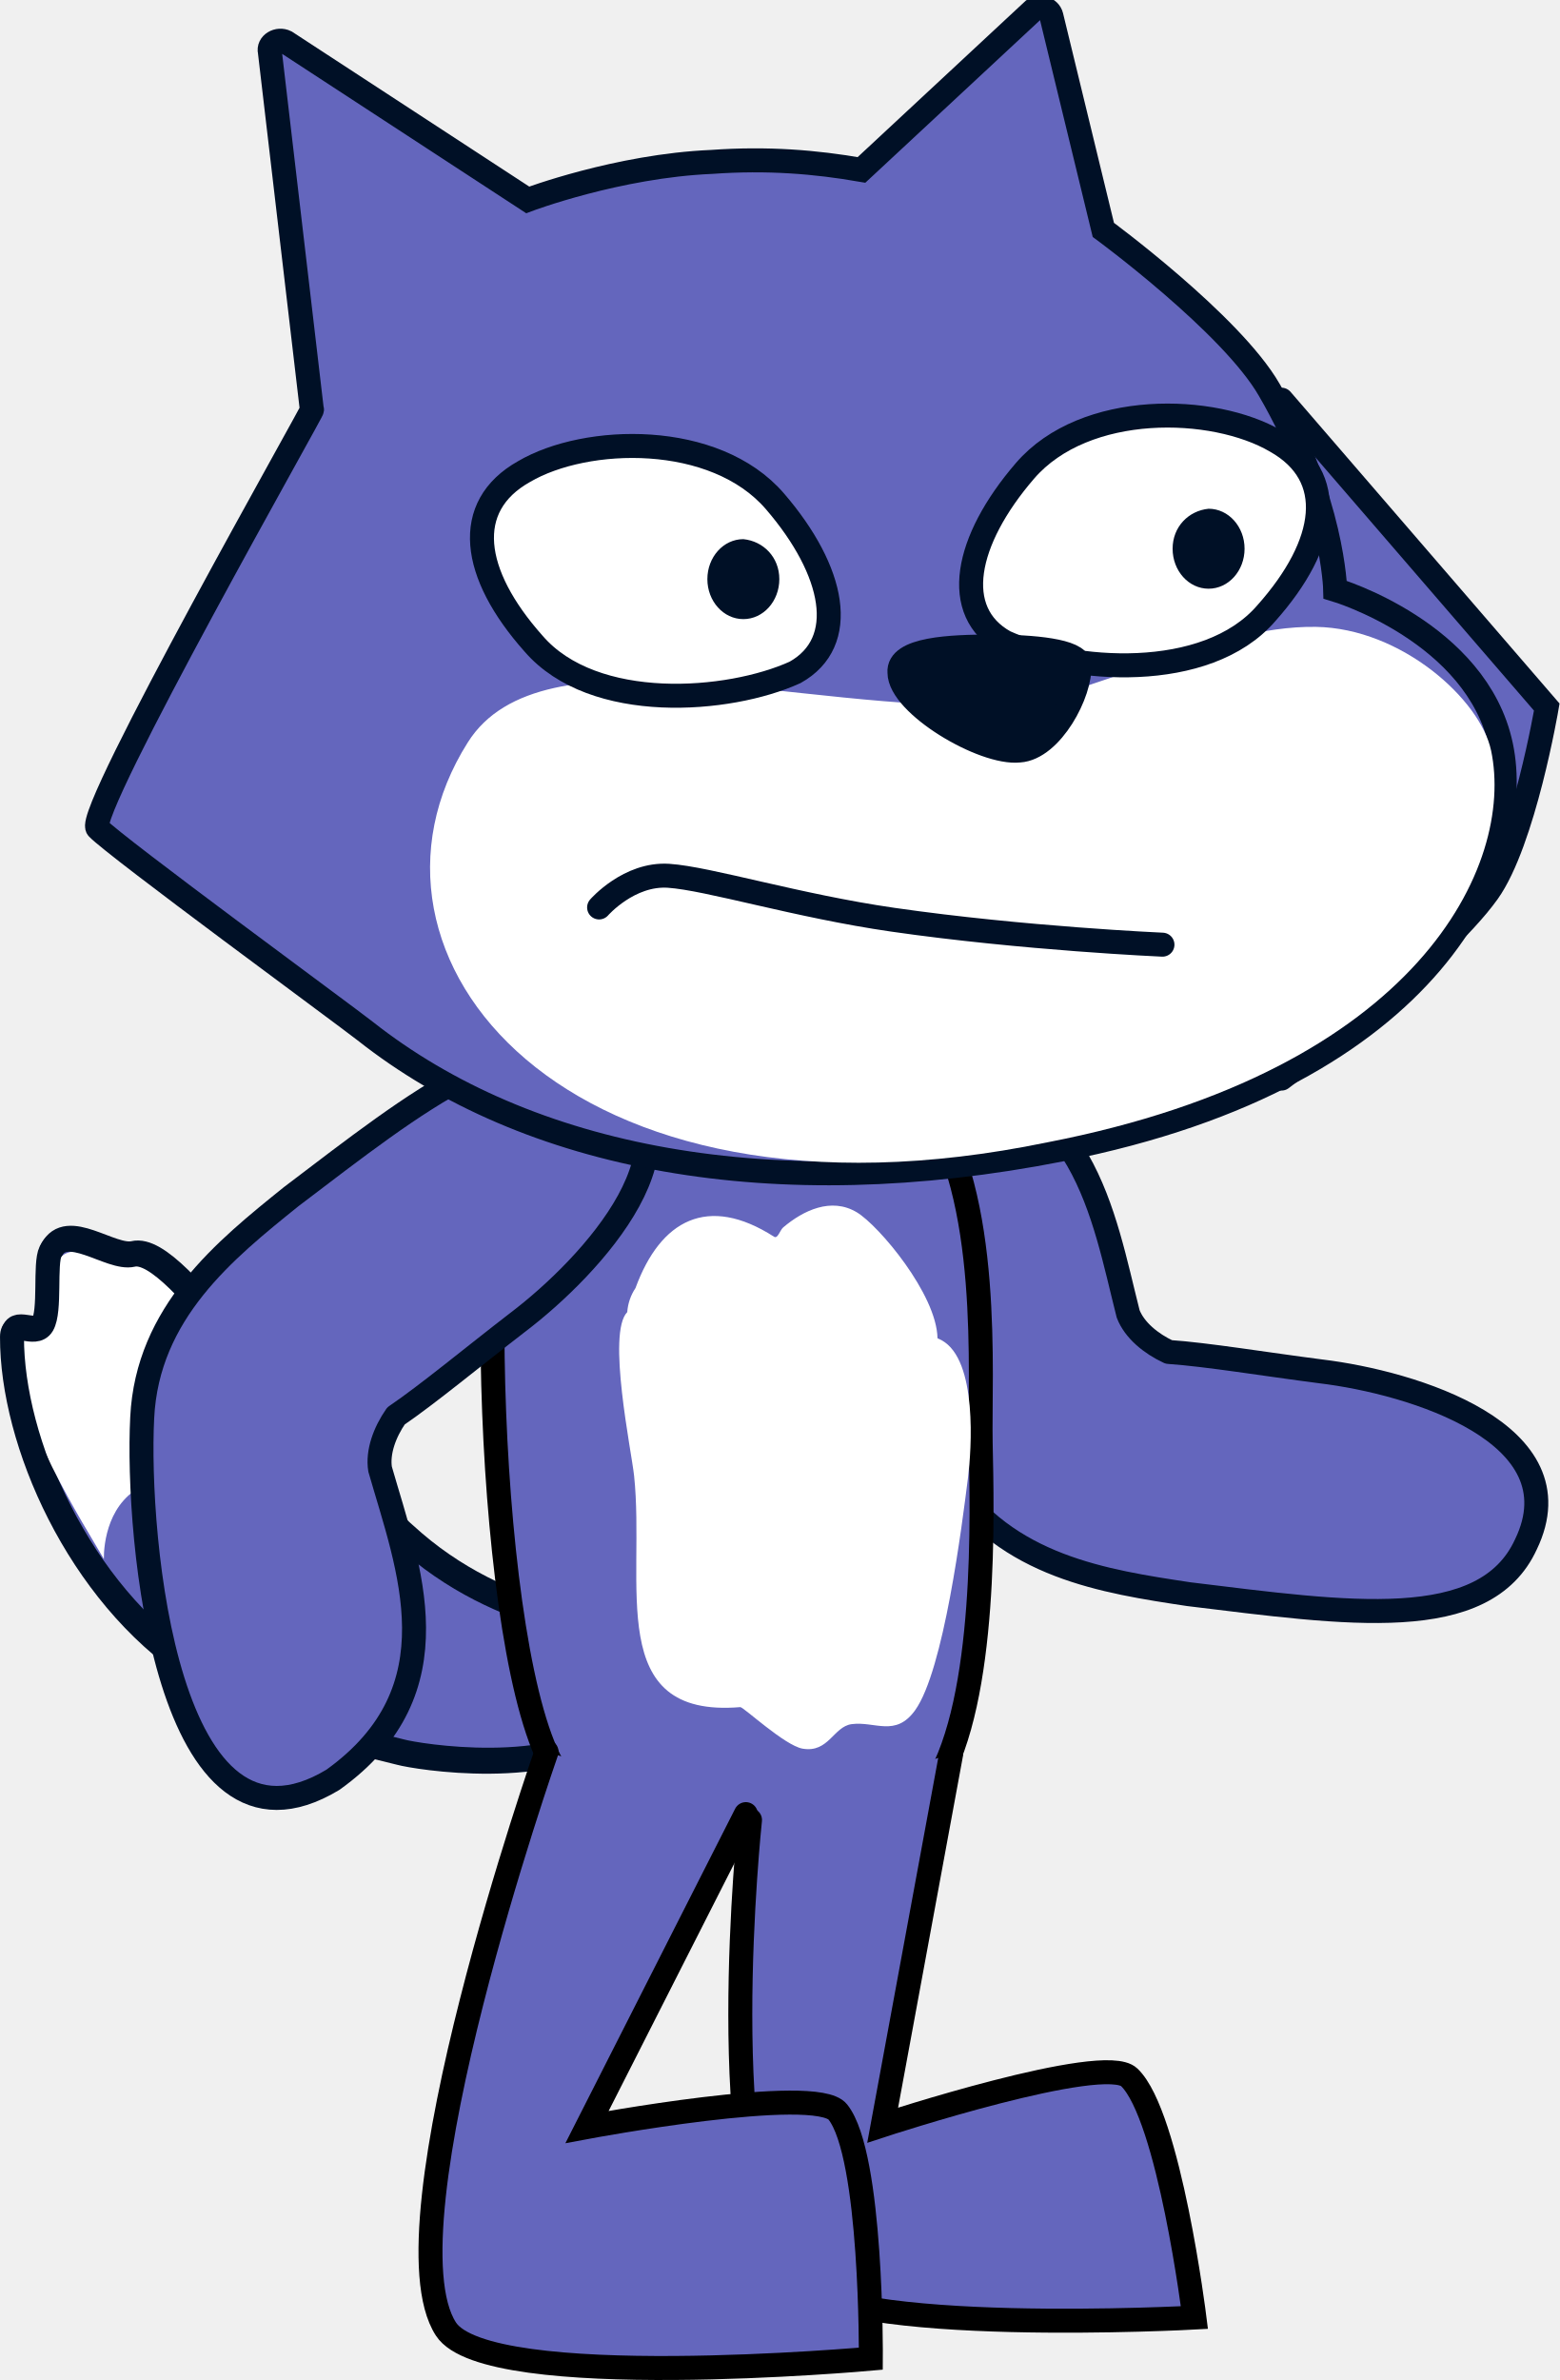
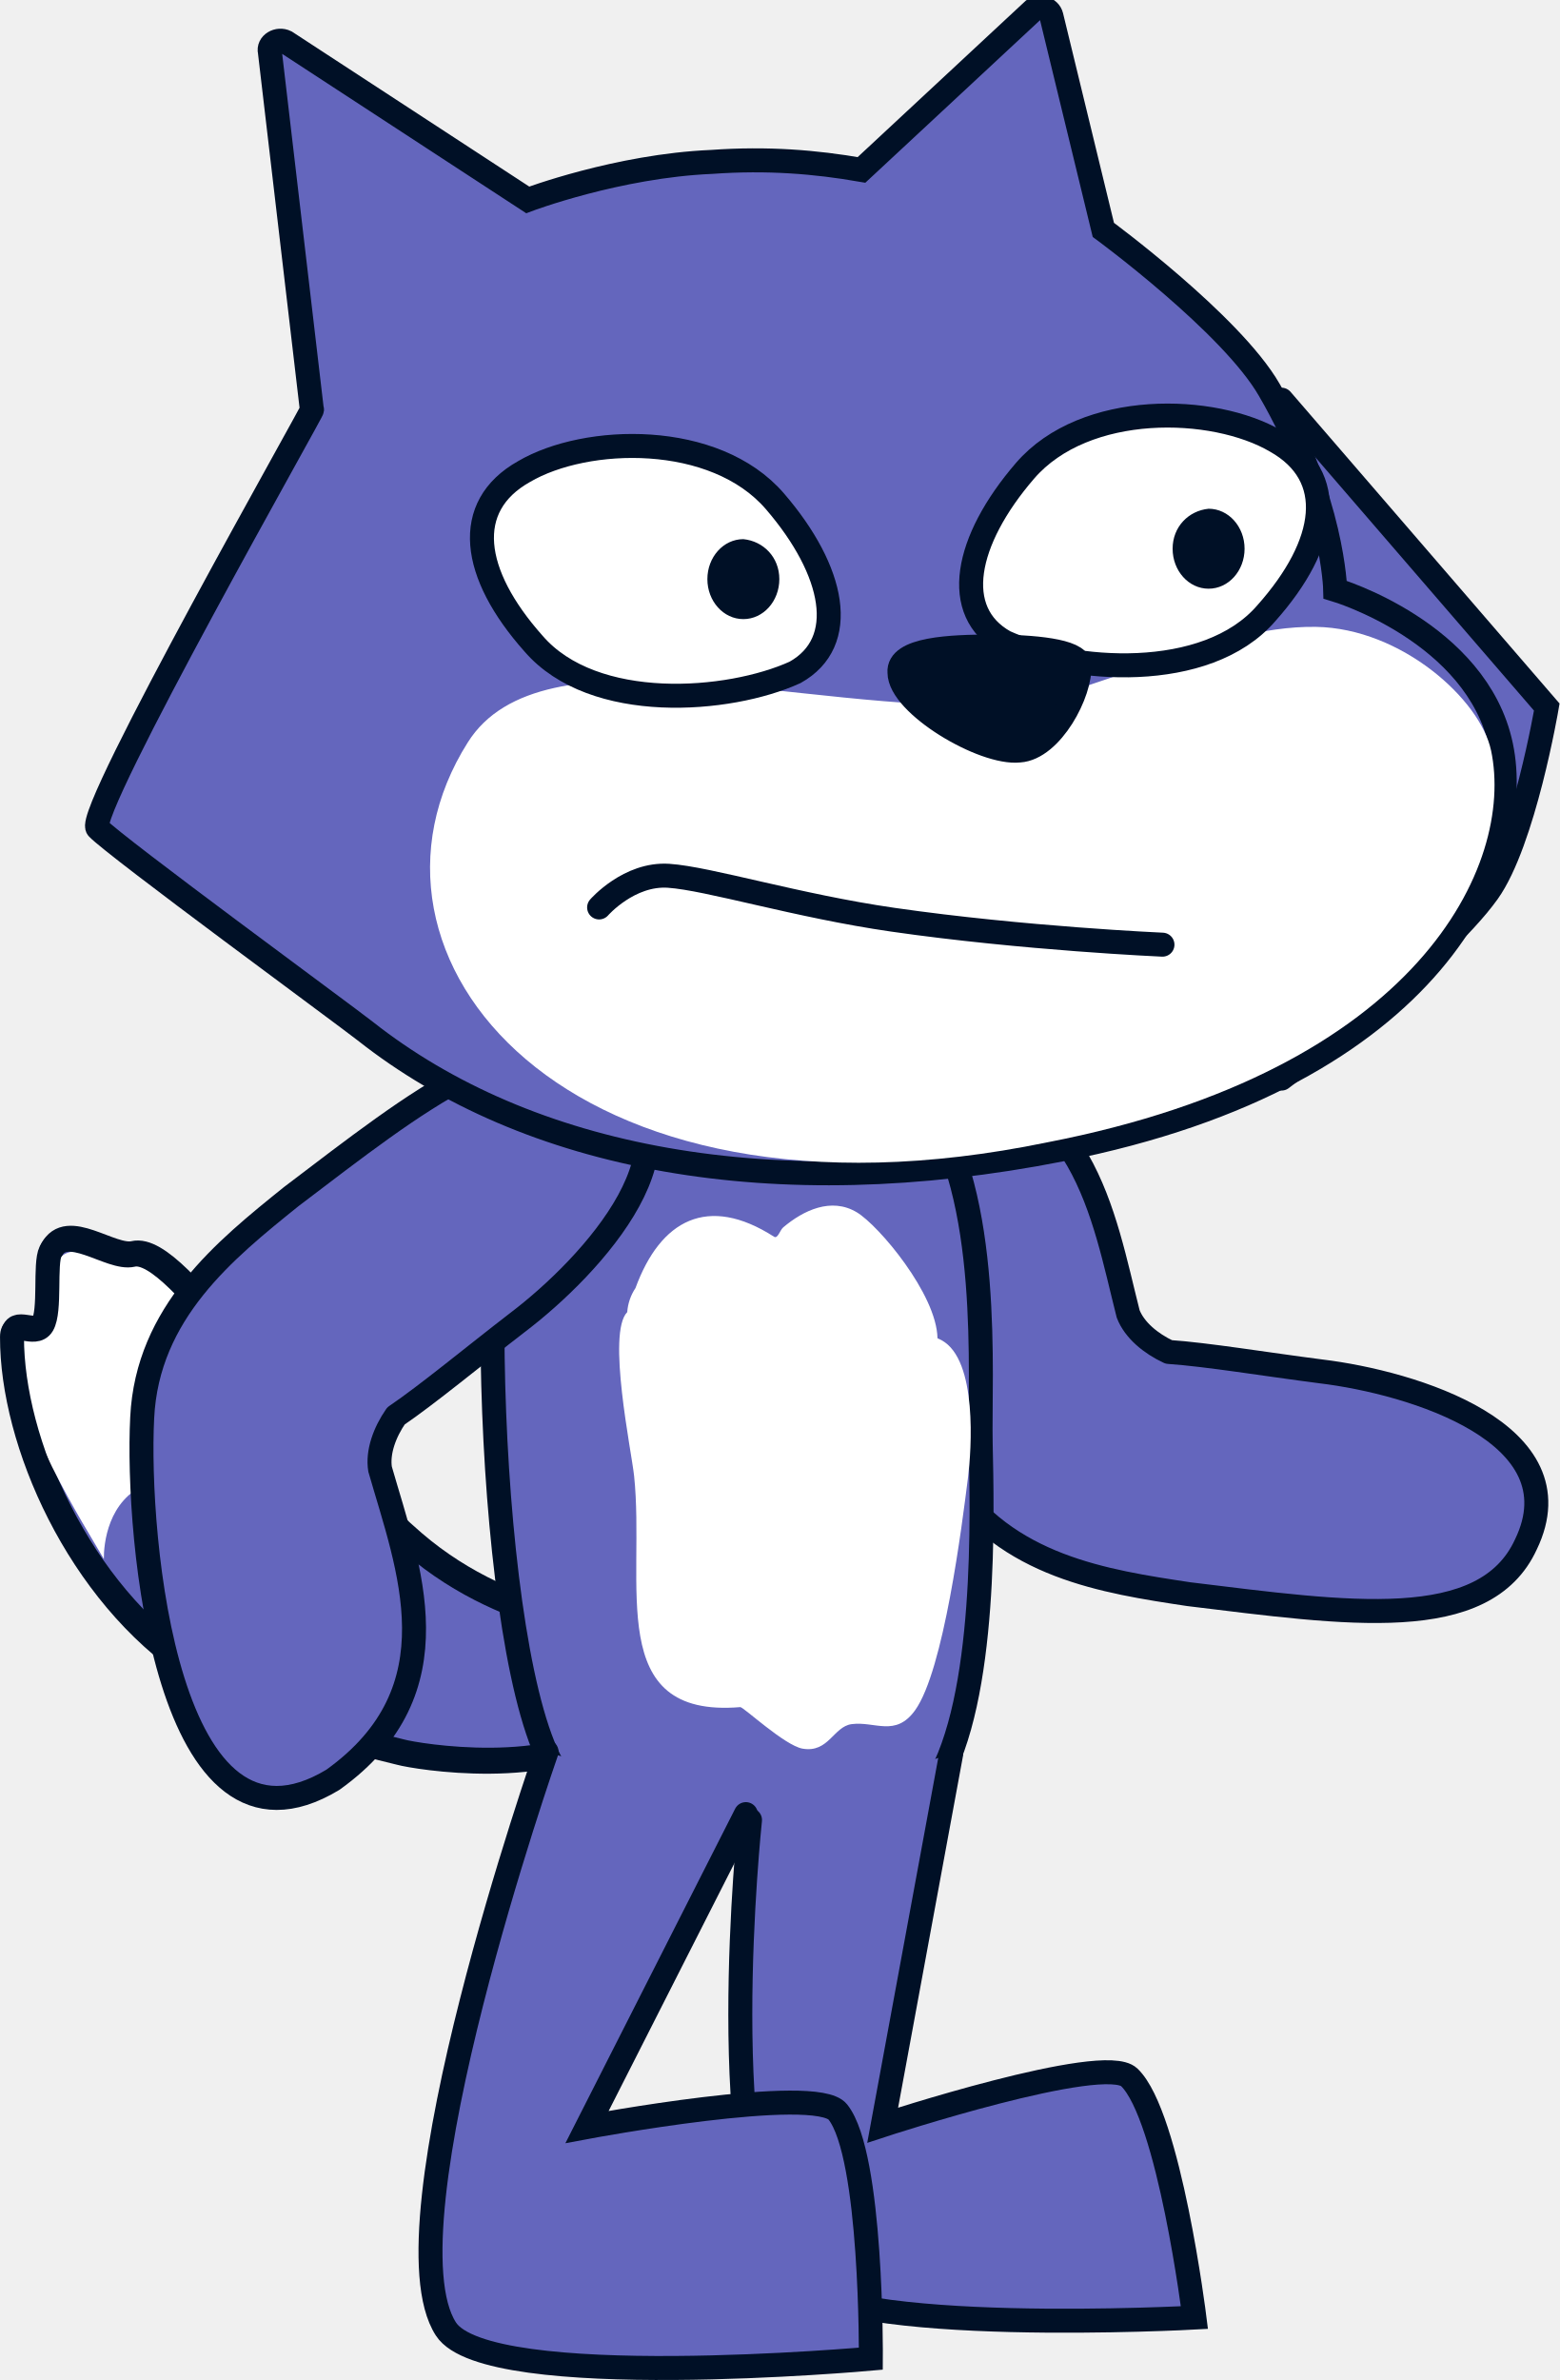
<svg xmlns="http://www.w3.org/2000/svg" version="1.1" width="78.028" height="119.052" viewBox="0,0,78.028,119.052">
-   <g transform="translate(-200.5075,-120.2337)">
+   <g transform="translate(-200.9861,-120.4739)">
    <g data-paper-data="{&quot;isPaintingLayer&quot;:true}" stroke-miterlimit="10" stroke-dasharray="" stroke-dashoffset="0" style="mix-blend-mode: normal">
-       <path d="M256.95,185.953c0.314,0.817 1.137,1.491 2.033,1.908c1.915,0.131 4.822,0.613 7.609,0.972c4.604,0.556 12.938,3.096 10.263,8.648c-2.067,4.516 -8.949,3.458 -16.873,2.496c-4.192,-0.633 -9.135,-1.37 -12.012,-5.795c-3.264,-4.986 -10.607,-20.593 -0.888,-20.45c7.682,0.715 8.617,7.3 9.869,12.221z" data-paper-data="{&quot;index&quot;:null}" fill="#6466bd" fill-rule="evenodd" stroke="#001026" stroke-width="1.2" stroke-linecap="round" stroke-linejoin="round" />
+       <path d="M257.429,186.193c0.314,0.817 1.137,1.491 2.033,1.908c1.915,0.131 4.822,0.613 7.609,0.972c4.604,0.556 12.938,3.096 10.263,8.648c-2.067,4.516 -8.949,3.458 -16.873,2.496c-4.192,-0.633 -9.135,-1.37 -12.012,-5.795c-3.264,-4.986 -10.607,-20.593 -0.888,-20.45c7.682,0.715 8.617,7.3 9.869,12.221z" data-paper-data="{&quot;index&quot;:null}" fill="#6466bd" fill-rule="evenodd" stroke="#001026" stroke-width="1.2" stroke-linecap="round" stroke-linejoin="round" />
      <g fill-rule="evenodd">
-         <path d="M232.561,201.982c0.666,0.597 2.068,1.914 -1.144,4.56c-3.212,2.646 -10.052,1.499 -10.824,1.288c-3.016,-0.722 -6.682,-1.725 -10.363,-4.184c-5.772,-3.815 -9.068,-11.412 -9.055,-16.633c0.002,-0.943 1.141,0.051 1.526,-0.606c0.417,-0.71 0.093,-3.056 0.403,-3.674c0.762,-1.519 2.977,0.434 4.092,0.176c2.329,-0.564 7.857,9.167 14.024,14.468c5.006,4.303 11.028,4.3 11.34,4.605z" fill="#6466bd" stroke="#001026" stroke-width="1.2" stroke-linecap="round" stroke-linejoin="round" />
-         <path d="M217.334,194.468c0,0 -6.986,-1.097 -9.46,-0.012c-1.983,0.805 -2.178,3.033 -2.17,3.761c-0.911,-1.597 -4.47,-7.078 -4.511,-10.718c-0.011,-1.007 1.365,-0.076 1.705,-0.791c0.439,-0.925 0.007,-2.768 0.649,-3.578c0.657,-0.828 3.495,0.232 4.258,0.214c2.035,0.142 9.528,11.125 9.528,11.125z" fill="#ffffff" stroke="none" stroke-width="1" stroke-linecap="butt" stroke-linejoin="miter" />
-         <path d="M232.494,202.082c0.666,0.597 2.068,1.914 -1.144,4.56c-3.212,2.646 -10.052,1.499 -10.824,1.288c-3.016,-0.722 -6.682,-1.725 -10.363,-4.184c-5.772,-3.815 -9.068,-11.412 -9.055,-16.633c0.002,-0.943 1.141,0.051 1.526,-0.606c0.417,-0.71 0.093,-3.056 0.403,-3.674c0.762,-1.519 2.977,0.434 4.092,0.176c2.329,-0.564 7.857,9.167 14.024,14.468c5.006,4.303 11.028,4.3 11.34,4.605z" fill="none" stroke="#001026" stroke-width="1.2" stroke-linecap="round" stroke-linejoin="round" />
+         <path d="M233.039,202.222c0.666,0.597 2.068,1.914 -1.144,4.56c-3.212,2.646 -10.052,1.499 -10.824,1.288c-3.016,-0.722 -6.682,-1.725 -10.363,-4.184c-5.772,-3.815 -9.068,-11.412 -9.055,-16.633c0.002,-0.943 1.141,0.051 1.526,-0.606c0.417,-0.71 0.093,-3.056 0.403,-3.674c0.762,-1.519 2.977,0.434 4.092,0.176c2.329,-0.564 7.857,9.167 14.024,14.468c5.006,4.303 11.028,4.3 11.34,4.605z" fill="#6466bd" stroke="#001026" stroke-width="1.2" stroke-linecap="round" stroke-linejoin="round" />
+         <path d="M217.812,194.708c0,0 -6.986,-1.097 -9.46,-0.012c-1.983,0.805 -2.178,3.033 -2.17,3.761c-0.911,-1.597 -4.47,-7.078 -4.511,-10.718c-0.011,-1.007 1.365,-0.076 1.705,-0.791c0.439,-0.925 0.007,-2.768 0.649,-3.578c0.657,-0.828 3.495,0.232 4.258,0.214c2.035,0.142 9.528,11.125 9.528,11.125z" fill="#ffffff" stroke="none" stroke-width="1" stroke-linecap="butt" stroke-linejoin="miter" />
+         <path d="M232.973,202.322c0.666,0.597 2.068,1.914 -1.144,4.56c-3.212,2.646 -10.052,1.499 -10.824,1.288c-3.016,-0.722 -6.682,-1.725 -10.363,-4.184c-5.772,-3.815 -9.068,-11.412 -9.055,-16.633c0.002,-0.943 1.141,0.051 1.526,-0.606c0.417,-0.71 0.093,-3.056 0.403,-3.674c0.762,-1.519 2.977,0.434 4.092,0.176c2.329,-0.564 7.857,9.167 14.024,14.468c5.006,4.303 11.028,4.3 11.34,4.605z" fill="none" stroke="#001026" stroke-width="1.2" stroke-linecap="round" stroke-linejoin="round" />
      </g>
      <g fill-rule="nonzero" stroke-linejoin="miter">
-         <path d="M246.832,175.344c3.321,4.705 2.672,13.696 2.741,17.081c0.071,3.443 0.345,12.761 -2.228,17.024c-2.282,3.782 -16.614,3.183 -19.038,-0.637c-3.499,-5.514 -4.129,-30.733 -1.716,-34.502c2.107,-3.293 17.219,-3.248 20.241,1.033z" fill="#6466bd" stroke="#000000" stroke-width="1.2" stroke-linecap="round" />
-         <path d="M247.617,187.274c1.814,0.986 1.493,5.498 1.324,6.853c-0.302,2.416 -1.216,9.668 -2.65,11.659c-0.98,1.361 -2.013,0.535 -3.178,0.693c-0.906,0.123 -1.146,1.452 -2.453,1.225c-0.888,-0.154 -2.962,-2.089 -3.112,-2.077c-6.833,0.571 -4.744,-6.164 -5.315,-11.571c-0.132,-1.248 -1.371,-7.15 -0.343,-8.187c0.032,-0.443 0.179,-0.854 0.412,-1.203c1.248,-3.405 3.611,-4.698 6.935,-2.568c0.184,0.118 0.292,-0.329 0.459,-0.47c0.997,-0.842 2.397,-1.522 3.681,-0.752c1.097,0.658 3.997,4.1 4.036,6.299c0.069,0.029 0.137,0.061 0.205,0.098z" fill="#ffffff" stroke="none" stroke-width="0.5" stroke-linecap="butt" />
+         <path d="M247.311,175.585c3.321,4.705 2.672,13.696 2.741,17.081c0.071,3.443 0.345,12.761 -2.228,17.024c-2.282,3.782 -16.614,3.183 -19.038,-0.637c-3.499,-5.514 -4.129,-30.733 -1.716,-34.502c2.107,-3.293 17.219,-3.248 20.241,1.033z" fill="#6466bd" stroke="#001026" stroke-width="1.2" stroke-linecap="round" />
+         <path d="M248.095,187.514c1.814,0.986 1.493,5.498 1.324,6.853c-0.302,2.416 -1.216,9.668 -2.65,11.659c-0.98,1.361 -2.013,0.535 -3.178,0.693c-0.906,0.123 -1.146,1.452 -2.453,1.225c-0.888,-0.154 -2.962,-2.089 -3.112,-2.077c-6.833,0.571 -4.744,-6.164 -5.315,-11.571c-0.132,-1.248 -1.371,-7.15 -0.343,-8.187c0.032,-0.443 0.179,-0.854 0.412,-1.203c1.248,-3.405 3.611,-4.698 6.935,-2.568c0.184,0.118 0.292,-0.329 0.459,-0.47c0.997,-0.842 2.397,-1.522 3.681,-0.752c1.097,0.658 3.997,4.1 4.036,6.299c0.069,0.029 0.137,0.061 0.205,0.098z" fill="#ffffff" stroke="none" stroke-width="0.5" stroke-linecap="butt" />
      </g>
-       <path d="M248.099,207.954l-3.429,18.584c0,0 11.055,-3.623 12.337,-2.393c2.001,1.919 3.26,12.017 3.26,12.017c0,0 -17.763,0.979 -20.252,-1.935c-3.939,-4.612 -1.983,-22.954 -1.983,-22.954" fill="#6466bd" fill-rule="nonzero" stroke="#000000" stroke-width="1.2" stroke-linecap="round" stroke-linejoin="miter" />
-       <path d="M237.824,210.98l-7.944,15.649c0,0 11.435,-2.139 12.545,-0.751c1.731,2.166 1.653,12.341 1.653,12.341c0,0 -19.176,1.734 -21.26,-1.483c-3.298,-5.09 5.034,-28.878 5.034,-28.878" fill="#6466bd" fill-rule="nonzero" stroke="#000000" stroke-width="1.2" stroke-linecap="round" stroke-linejoin="miter" />
-       <path d="M219.527,193.732c1.399,4.882 3.911,11.04 -2.364,15.53c-8.322,5.022 -9.846,-12.158 -9.541,-18.109c0.254,-5.273 4.152,-8.401 7.454,-11.06c6.359,-4.825 11.769,-9.208 15.831,-6.349c5.109,3.447 -0.809,9.84 -4.505,12.642c-2.226,1.714 -4.494,3.596 -6.082,4.675c-0.564,0.812 -0.935,1.809 -0.794,2.673z" fill="#6466bd" fill-rule="evenodd" stroke="#001026" stroke-width="1.2" stroke-linecap="round" stroke-linejoin="round" />
+       <path d="M248.578,208.195l-3.429,18.584c0,0 11.055,-3.623 12.337,-2.393c2.001,1.919 3.26,12.017 3.26,12.017c0,0 -17.763,0.979 -20.252,-1.935c-3.939,-4.612 -1.983,-22.954 -1.983,-22.954" fill="#6466bd" fill-rule="nonzero" stroke="#001026" stroke-width="1.2" stroke-linecap="round" stroke-linejoin="miter" />
+       <path d="M238.303,211.22l-7.944,15.649c0,0 11.435,-2.139 12.545,-0.751c1.731,2.166 1.653,12.341 1.653,12.341c0,0 -19.176,1.734 -21.26,-1.483c-3.298,-5.09 5.034,-28.878 5.034,-28.878" fill="#6466bd" fill-rule="nonzero" stroke="#001026" stroke-width="1.2" stroke-linecap="round" stroke-linejoin="miter" />
+       <path d="M220.005,193.972c1.399,4.882 3.911,11.04 -2.364,15.53c-8.322,5.022 -9.846,-12.158 -9.541,-18.109c0.254,-5.273 4.152,-8.401 7.454,-11.06c6.359,-4.825 11.769,-9.208 15.831,-6.349c5.109,3.447 -0.809,9.84 -4.505,12.642c-2.226,1.714 -4.494,3.596 -6.082,4.675c-0.564,0.812 -0.935,1.809 -0.794,2.673z" fill="#6466bd" fill-rule="evenodd" stroke="#001026" stroke-width="1.2" stroke-linecap="round" stroke-linejoin="round" />
      <g>
        <g stroke-linejoin="miter">
-           <path d="M264.622,140.227l13.274,15.376c0,0 -1.142,6.731 -2.946,9.258c-2.431,3.403 -10.328,9.326 -10.328,9.326" fill="#6466bd" fill-rule="nonzero" stroke="#001026" stroke-width="1.2" stroke-linecap="round" />
-           <path d="M252.21,120.733c0.3,-0.2 0.8,-0.1 0.9,0.3l2.6,10.7c0,0 6.4,4.7 8.3,8c3.2,5.5 3.3,10 3.3,10c0,0 7.1,2.1 8.3,7.8c1.2,5.7 -3.2,16.5 -22,20.2c-14.443,2.843 -26.703,0.491 -34.829,-5.921c-1.028,-0.811 -12.501,-9.215 -13.392,-10.154c-0.681,-0.717 11.074,-21.395 10.721,-20.925l-2.1,-17.9c-0.1,-0.4 0.4,-0.7 0.8,-0.5l12.1,7.9c0,0 4.5,-1.7 9.2,-1.9c2.8,-0.2 5.2,0 7.5,0.4z" fill="#6466bd" fill-rule="evenodd" stroke="#001026" stroke-width="1.2" stroke-linecap="butt" />
-           <path d="M275.11,157.775c1.2,5.7 -3.6,16 -22.2,19.6c-24.2,5 -35.7,-9.4 -29,-20c3.699,-5.907 16.779,-1.482 26.569,-1.884c4.402,-0.18 10.551,-3.988 15.871,-3.9c4.28,0.071 8.224,3.642 8.759,6.184z" fill="#ffffff" fill-rule="evenodd" stroke="none" stroke-width="1" stroke-linecap="butt" />
+           <path d="M265.101,140.467l13.274,15.376c0,0 -1.142,6.731 -2.946,9.258c-2.431,3.403 -10.328,9.326 -10.328,9.326" fill="#6466bd" fill-rule="nonzero" stroke="#001026" stroke-width="1.2" stroke-linecap="round" />
+           <path d="M252.689,120.973c0.3,-0.2 0.8,-0.1 0.9,0.3l2.6,10.7c0,0 6.4,4.7 8.3,8c3.2,5.5 3.3,10 3.3,10c0,0 7.1,2.1 8.3,7.8c1.2,5.7 -3.2,16.5 -22,20.2c-14.443,2.843 -26.703,0.491 -34.829,-5.921c-1.028,-0.811 -12.501,-9.215 -13.392,-10.154c-0.681,-0.717 11.074,-21.395 10.721,-20.925l-2.1,-17.9c-0.1,-0.4 0.4,-0.7 0.8,-0.5l12.1,7.9c0,0 4.5,-1.7 9.2,-1.9c2.8,-0.2 5.2,0 7.5,0.4z" fill="#6466bd" fill-rule="evenodd" stroke="#001026" stroke-width="1.2" stroke-linecap="butt" />
+           <path d="M275.588,158.015c1.2,5.7 -3.6,16 -22.2,19.6c-24.2,5 -35.7,-9.4 -29,-20c3.699,-5.907 16.779,-1.482 26.569,-1.884c4.402,-0.18 10.551,-3.988 15.871,-3.9c4.28,0.071 8.224,3.642 8.759,6.184z" fill="#ffffff" fill-rule="evenodd" stroke="none" stroke-width="1" stroke-linecap="butt" />
        </g>
        <g fill-rule="evenodd">
-           <path d="M239.278,145.308c3.007,3.489 3.714,7.053 1.008,8.56c-3.308,1.507 -10.078,2.049 -13.085,-1.441c-3.107,-3.489 -3.58,-6.86 -0.473,-8.605c3.107,-1.824 9.543,-2.004 12.55,1.486z" fill="#ffffff" stroke="#001026" stroke-width="1.2" stroke-linecap="round" stroke-linejoin="round" />
-           <path d="M239.499,149.203c0,1.1 -0.8,2 -1.8,2c-1,0 -1.8,-0.9 -1.8,-2c0,-1.1 0.8,-2 1.8,-2c1,0.1 1.8,0.9 1.8,2" fill="#001026" stroke="none" stroke-width="1" stroke-linecap="butt" stroke-linejoin="miter" />
+           <path d="M239.756,145.548c3.007,3.489 3.714,7.053 1.008,8.56c-3.308,1.507 -10.078,2.049 -13.085,-1.441c-3.107,-3.489 -3.58,-6.86 -0.473,-8.605c3.107,-1.824 9.543,-2.004 12.55,1.486z" fill="#ffffff" stroke="#001026" stroke-width="1.2" stroke-linecap="round" stroke-linejoin="round" />
+           <path d="M239.978,149.443c0,1.1 -0.8,2 -1.8,2c-1,0 -1.8,-0.9 -1.8,-2c0,-1.1 0.8,-2 1.8,-2c1,0.1 1.8,0.9 1.8,2" fill="#001026" stroke="none" stroke-width="1" stroke-linecap="butt" stroke-linejoin="miter" />
        </g>
        <g data-paper-data="{&quot;index&quot;:null}" fill-rule="evenodd">
-           <path d="M264.339,142.301c3.107,1.745 2.634,5.116 -0.473,8.605c-3.007,3.489 -9.778,2.947 -13.085,1.441c-2.706,-1.507 -1.999,-5.071 1.008,-8.56c3.007,-3.489 9.443,-3.309 12.55,-1.486z" fill="#ffffff" stroke="#001026" stroke-width="1.2" stroke-linecap="round" stroke-linejoin="round" />
-           <path d="M259.176,147.682c0,-1.1 0.8,-1.9 1.8,-2c1,0 1.8,0.9 1.8,2c0,1.1 -0.8,2 -1.8,2c-1,0 -1.8,-0.9 -1.8,-2" fill="#001026" stroke="none" stroke-width="1" stroke-linecap="butt" stroke-linejoin="miter" />
+           <path d="M264.818,142.541c3.107,1.745 2.634,5.116 -0.473,8.605c-3.007,3.489 -9.778,2.947 -13.085,1.441c-2.706,-1.507 -1.999,-5.071 1.008,-8.56c3.007,-3.489 9.443,-3.309 12.55,-1.486z" fill="#ffffff" stroke="#001026" stroke-width="1.2" stroke-linecap="round" stroke-linejoin="round" />
+           <path d="M259.655,147.922c0,-1.1 0.8,-1.9 1.8,-2c1,0 1.8,0.9 1.8,2c0,1.1 -0.8,2 -1.8,2c-1,0 -1.8,-0.9 -1.8,-2" fill="#001026" stroke="none" stroke-width="1" stroke-linecap="butt" stroke-linejoin="miter" />
        </g>
-         <path d="M250.11,152.575c2.1,0 4.3,0.2 4.4,0.9c0.1,1.4 -1.4,4.2 -3,4.3c-1.8,0.2 -6,-2.3 -6,-3.9c-0.1,-1.2 2.6,-1.3 4.6,-1.3z" fill="#001026" fill-rule="evenodd" stroke="#001026" stroke-width="1.2" stroke-linecap="round" stroke-linejoin="round" />
-         <path d="M230.482,165.626c0,0 1.493,-1.715 3.475,-1.584c1.99,0.131 6.441,1.509 11.214,2.197c6.555,0.945 13.497,1.249 13.497,1.249" fill="none" fill-rule="nonzero" stroke="#001026" stroke-width="1.2" stroke-linecap="round" stroke-linejoin="miter" />
+         <path d="M250.589,152.815c2.1,0 4.3,0.2 4.4,0.9c0.1,1.4 -1.4,4.2 -3,4.3c-1.8,0.2 -6,-2.3 -6,-3.9c-0.1,-1.2 2.6,-1.3 4.6,-1.3z" fill="#001026" fill-rule="evenodd" stroke="#001026" stroke-width="1.2" stroke-linecap="round" stroke-linejoin="round" />
+         <path d="M230.961,165.866c0,0 1.493,-1.715 3.475,-1.584c1.99,0.131 6.441,1.509 11.214,2.197c6.555,0.945 13.497,1.249 13.497,1.249" fill="none" fill-rule="nonzero" stroke="#001026" stroke-width="1.2" stroke-linecap="round" stroke-linejoin="miter" />
      </g>
    </g>
  </g>
</svg>
